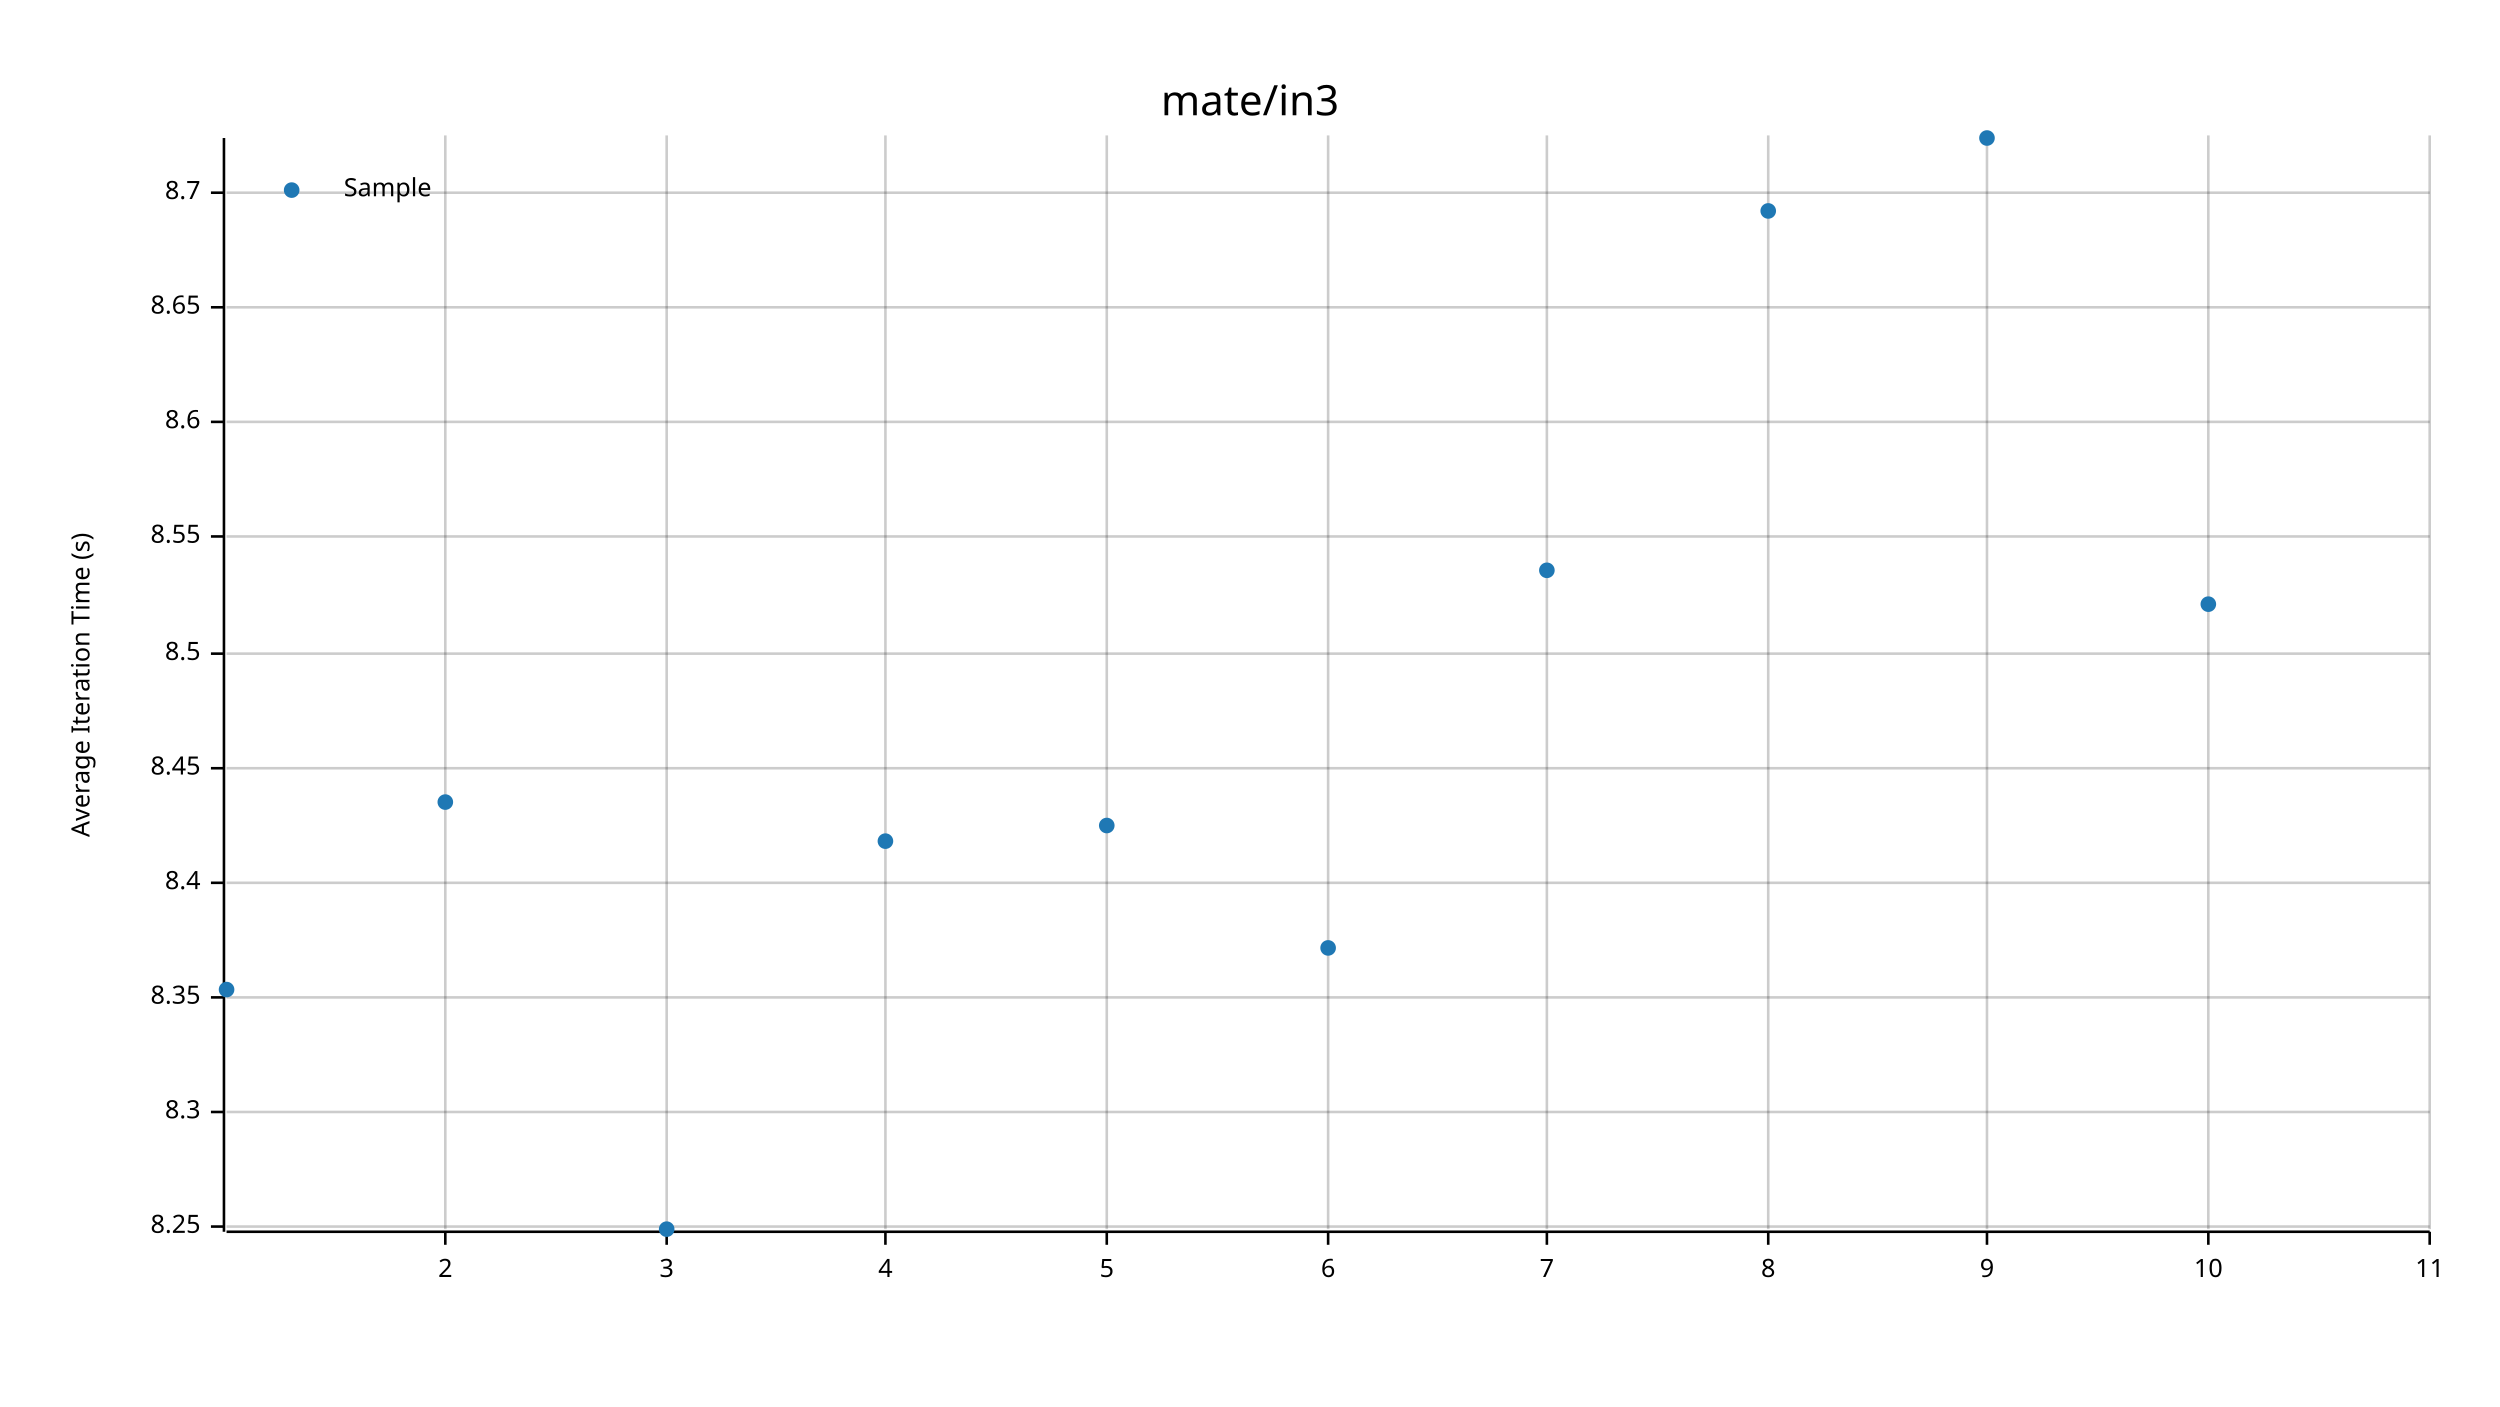
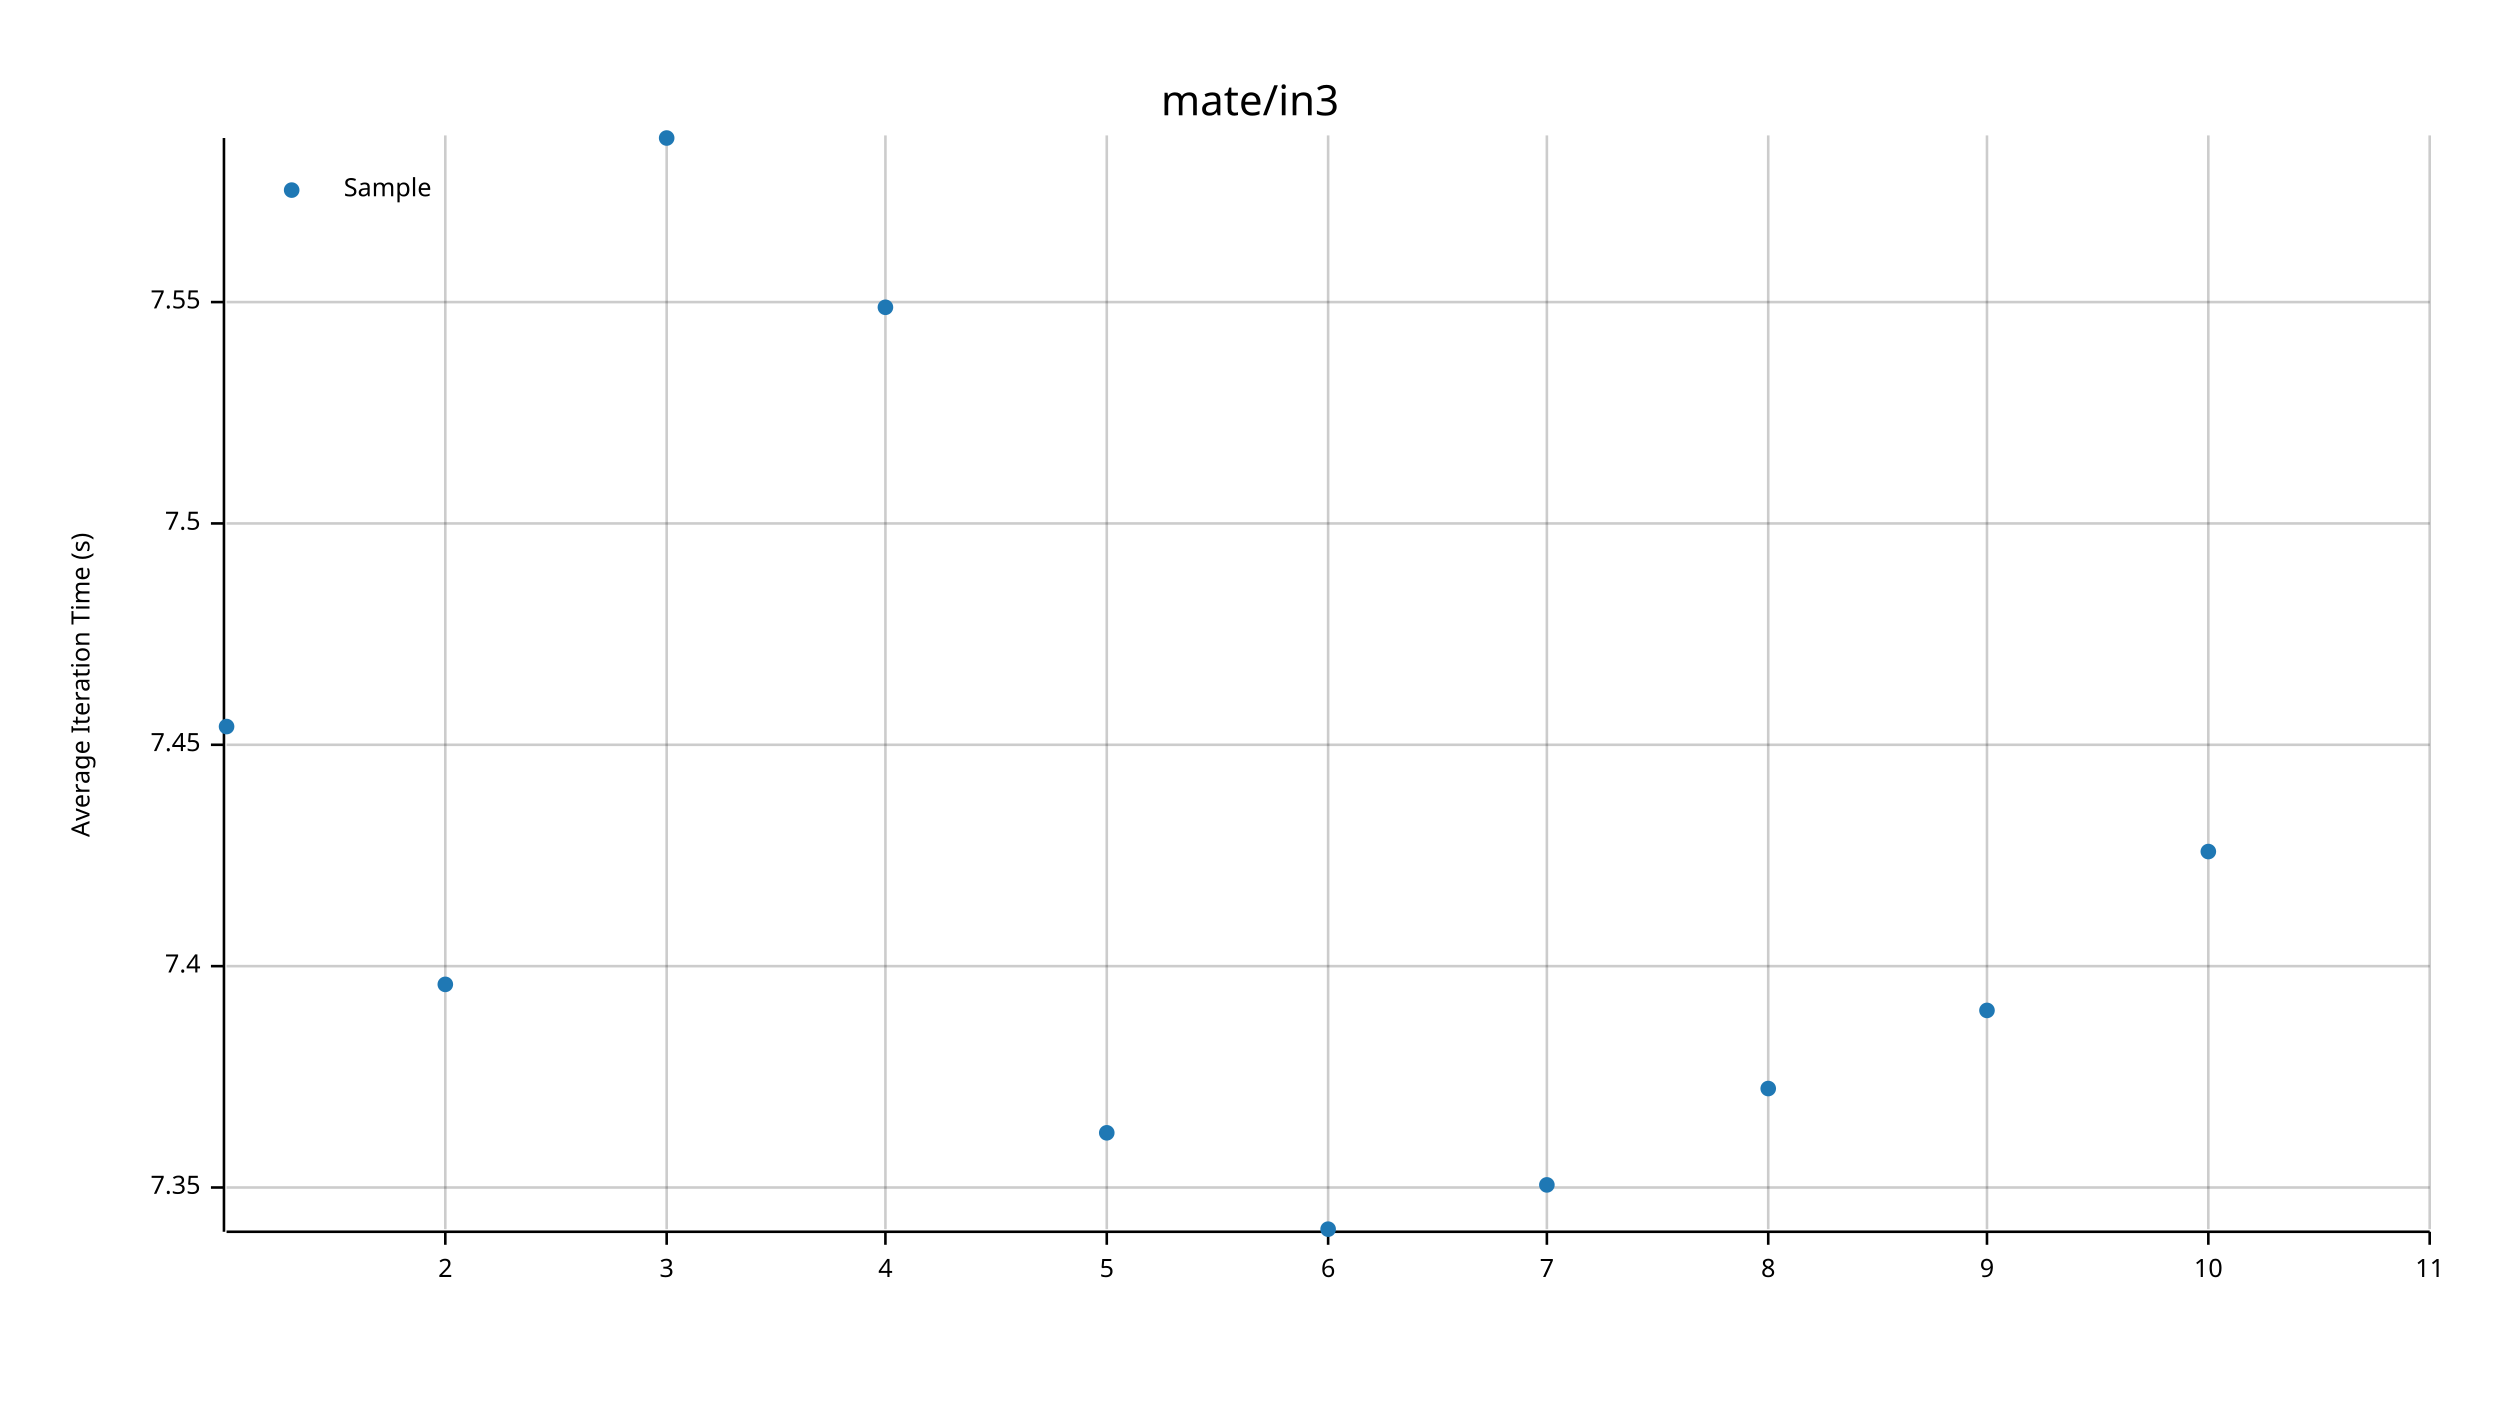
<svg xmlns="http://www.w3.org/2000/svg" width="960" height="540" viewBox="0 0 960 540">
  <text x="480" y="32" dy="0.76em" text-anchor="middle" font-family="sans-serif" font-size="16.129" opacity="1" fill="#000000">
mate/in3
</text>
  <text x="27" y="263" dy="0.76em" text-anchor="middle" font-family="sans-serif" font-size="9.677" opacity="1" fill="#000000" transform="rotate(270, 27, 263)">
Average Iteration Time (s)
</text>
  <line opacity="0.2" stroke="#000000" stroke-width="1" x1="171" y1="472" x2="171" y2="52" />
  <line opacity="0.2" stroke="#000000" stroke-width="1" x1="256" y1="472" x2="256" y2="52" />
  <line opacity="0.2" stroke="#000000" stroke-width="1" x1="340" y1="472" x2="340" y2="52" />
  <line opacity="0.2" stroke="#000000" stroke-width="1" x1="425" y1="472" x2="425" y2="52" />
  <line opacity="0.2" stroke="#000000" stroke-width="1" x1="510" y1="472" x2="510" y2="52" />
  <line opacity="0.2" stroke="#000000" stroke-width="1" x1="594" y1="472" x2="594" y2="52" />
  <line opacity="0.2" stroke="#000000" stroke-width="1" x1="679" y1="472" x2="679" y2="52" />
  <line opacity="0.2" stroke="#000000" stroke-width="1" x1="763" y1="472" x2="763" y2="52" />
  <line opacity="0.2" stroke="#000000" stroke-width="1" x1="848" y1="472" x2="848" y2="52" />
  <line opacity="0.2" stroke="#000000" stroke-width="1" x1="933" y1="472" x2="933" y2="52" />
-   <line opacity="0.2" stroke="#000000" stroke-width="1" x1="87" y1="471" x2="933" y2="471" />
-   <line opacity="0.2" stroke="#000000" stroke-width="1" x1="87" y1="427" x2="933" y2="427" />
-   <line opacity="0.2" stroke="#000000" stroke-width="1" x1="87" y1="383" x2="933" y2="383" />
-   <line opacity="0.2" stroke="#000000" stroke-width="1" x1="87" y1="339" x2="933" y2="339" />
-   <line opacity="0.2" stroke="#000000" stroke-width="1" x1="87" y1="295" x2="933" y2="295" />
-   <line opacity="0.2" stroke="#000000" stroke-width="1" x1="87" y1="251" x2="933" y2="251" />
-   <line opacity="0.2" stroke="#000000" stroke-width="1" x1="87" y1="206" x2="933" y2="206" />
-   <line opacity="0.2" stroke="#000000" stroke-width="1" x1="87" y1="162" x2="933" y2="162" />
-   <line opacity="0.2" stroke="#000000" stroke-width="1" x1="87" y1="118" x2="933" y2="118" />
-   <line opacity="0.2" stroke="#000000" stroke-width="1" x1="87" y1="74" x2="933" y2="74" />
+   <line opacity="0.2" stroke="#000000" stroke-width="1" x1="87" y1="456" x2="933" y2="456" />
+   <line opacity="0.2" stroke="#000000" stroke-width="1" x1="87" y1="371" x2="933" y2="371" />
+   <line opacity="0.2" stroke="#000000" stroke-width="1" x1="87" y1="286" x2="933" y2="286" />
+   <line opacity="0.2" stroke="#000000" stroke-width="1" x1="87" y1="201" x2="933" y2="201" />
+   <line opacity="0.2" stroke="#000000" stroke-width="1" x1="87" y1="116" x2="933" y2="116" />
  <polyline fill="none" opacity="1" stroke="#000000" stroke-width="1" points="86,53 86,473 " />
-   <text x="77" y="471" dy="0.5ex" text-anchor="end" font-family="sans-serif" font-size="9.677" opacity="1" fill="#000000">
- 8.25
+   <text x="77" y="456" dy="0.5ex" text-anchor="end" font-family="sans-serif" font-size="9.677" opacity="1" fill="#000000">
+ 7.35
</text>
-   <polyline fill="none" opacity="1" stroke="#000000" stroke-width="1" points="81,471 86,471 " />
-   <text x="77" y="427" dy="0.5ex" text-anchor="end" font-family="sans-serif" font-size="9.677" opacity="1" fill="#000000">
- 8.3
+   <polyline fill="none" opacity="1" stroke="#000000" stroke-width="1" points="81,456 86,456 " />
+   <text x="77" y="371" dy="0.5ex" text-anchor="end" font-family="sans-serif" font-size="9.677" opacity="1" fill="#000000">
+ 7.4
</text>
-   <polyline fill="none" opacity="1" stroke="#000000" stroke-width="1" points="81,427 86,427 " />
-   <text x="77" y="383" dy="0.5ex" text-anchor="end" font-family="sans-serif" font-size="9.677" opacity="1" fill="#000000">
- 8.35
+   <polyline fill="none" opacity="1" stroke="#000000" stroke-width="1" points="81,371 86,371 " />
+   <text x="77" y="286" dy="0.5ex" text-anchor="end" font-family="sans-serif" font-size="9.677" opacity="1" fill="#000000">
+ 7.45
</text>
-   <polyline fill="none" opacity="1" stroke="#000000" stroke-width="1" points="81,383 86,383 " />
-   <text x="77" y="339" dy="0.5ex" text-anchor="end" font-family="sans-serif" font-size="9.677" opacity="1" fill="#000000">
- 8.4
+   <polyline fill="none" opacity="1" stroke="#000000" stroke-width="1" points="81,286 86,286 " />
+   <text x="77" y="201" dy="0.5ex" text-anchor="end" font-family="sans-serif" font-size="9.677" opacity="1" fill="#000000">
+ 7.5
</text>
-   <polyline fill="none" opacity="1" stroke="#000000" stroke-width="1" points="81,339 86,339 " />
-   <text x="77" y="295" dy="0.5ex" text-anchor="end" font-family="sans-serif" font-size="9.677" opacity="1" fill="#000000">
- 8.45
+   <polyline fill="none" opacity="1" stroke="#000000" stroke-width="1" points="81,201 86,201 " />
+   <text x="77" y="116" dy="0.5ex" text-anchor="end" font-family="sans-serif" font-size="9.677" opacity="1" fill="#000000">
+ 7.55
</text>
-   <polyline fill="none" opacity="1" stroke="#000000" stroke-width="1" points="81,295 86,295 " />
-   <text x="77" y="251" dy="0.5ex" text-anchor="end" font-family="sans-serif" font-size="9.677" opacity="1" fill="#000000">
- 8.5
- </text>
-   <polyline fill="none" opacity="1" stroke="#000000" stroke-width="1" points="81,251 86,251 " />
-   <text x="77" y="206" dy="0.5ex" text-anchor="end" font-family="sans-serif" font-size="9.677" opacity="1" fill="#000000">
- 8.55
- </text>
-   <polyline fill="none" opacity="1" stroke="#000000" stroke-width="1" points="81,206 86,206 " />
-   <text x="77" y="162" dy="0.5ex" text-anchor="end" font-family="sans-serif" font-size="9.677" opacity="1" fill="#000000">
- 8.6
- </text>
-   <polyline fill="none" opacity="1" stroke="#000000" stroke-width="1" points="81,162 86,162 " />
-   <text x="77" y="118" dy="0.5ex" text-anchor="end" font-family="sans-serif" font-size="9.677" opacity="1" fill="#000000">
- 8.65
- </text>
-   <polyline fill="none" opacity="1" stroke="#000000" stroke-width="1" points="81,118 86,118 " />
-   <text x="77" y="74" dy="0.5ex" text-anchor="end" font-family="sans-serif" font-size="9.677" opacity="1" fill="#000000">
- 8.7
- </text>
-   <polyline fill="none" opacity="1" stroke="#000000" stroke-width="1" points="81,74 86,74 " />
+   <polyline fill="none" opacity="1" stroke="#000000" stroke-width="1" points="81,116 86,116 " />
  <polyline fill="none" opacity="1" stroke="#000000" stroke-width="1" points="87,473 933,473 " />
  <text x="171" y="483" dy="0.76em" text-anchor="middle" font-family="sans-serif" font-size="9.677" opacity="1" fill="#000000">
2
</text>
  <polyline fill="none" opacity="1" stroke="#000000" stroke-width="1" points="171,473 171,478 " />
  <text x="256" y="483" dy="0.76em" text-anchor="middle" font-family="sans-serif" font-size="9.677" opacity="1" fill="#000000">
3
</text>
  <polyline fill="none" opacity="1" stroke="#000000" stroke-width="1" points="256,473 256,478 " />
  <text x="340" y="483" dy="0.76em" text-anchor="middle" font-family="sans-serif" font-size="9.677" opacity="1" fill="#000000">
4
</text>
  <polyline fill="none" opacity="1" stroke="#000000" stroke-width="1" points="340,473 340,478 " />
  <text x="425" y="483" dy="0.76em" text-anchor="middle" font-family="sans-serif" font-size="9.677" opacity="1" fill="#000000">
5
</text>
  <polyline fill="none" opacity="1" stroke="#000000" stroke-width="1" points="425,473 425,478 " />
  <text x="510" y="483" dy="0.76em" text-anchor="middle" font-family="sans-serif" font-size="9.677" opacity="1" fill="#000000">
6
</text>
  <polyline fill="none" opacity="1" stroke="#000000" stroke-width="1" points="510,473 510,478 " />
  <text x="594" y="483" dy="0.76em" text-anchor="middle" font-family="sans-serif" font-size="9.677" opacity="1" fill="#000000">
7
</text>
  <polyline fill="none" opacity="1" stroke="#000000" stroke-width="1" points="594,473 594,478 " />
  <text x="679" y="483" dy="0.76em" text-anchor="middle" font-family="sans-serif" font-size="9.677" opacity="1" fill="#000000">
8
</text>
  <polyline fill="none" opacity="1" stroke="#000000" stroke-width="1" points="679,473 679,478 " />
  <text x="763" y="483" dy="0.76em" text-anchor="middle" font-family="sans-serif" font-size="9.677" opacity="1" fill="#000000">
9
</text>
  <polyline fill="none" opacity="1" stroke="#000000" stroke-width="1" points="763,473 763,478 " />
  <text x="848" y="483" dy="0.76em" text-anchor="middle" font-family="sans-serif" font-size="9.677" opacity="1" fill="#000000">
10
</text>
  <polyline fill="none" opacity="1" stroke="#000000" stroke-width="1" points="848,473 848,478 " />
  <text x="933" y="483" dy="0.76em" text-anchor="middle" font-family="sans-serif" font-size="9.677" opacity="1" fill="#000000">
11
</text>
  <polyline fill="none" opacity="1" stroke="#000000" stroke-width="1" points="933,473 933,478 " />
-   <circle cx="87" cy="380" r="3" opacity="1" fill="#1F78B4" stroke="none" />
-   <circle cx="171" cy="308" r="3" opacity="1" fill="#1F78B4" stroke="none" />
-   <circle cx="256" cy="472" r="3" opacity="1" fill="#1F78B4" stroke="none" />
-   <circle cx="340" cy="323" r="3" opacity="1" fill="#1F78B4" stroke="none" />
-   <circle cx="425" cy="317" r="3" opacity="1" fill="#1F78B4" stroke="none" />
-   <circle cx="510" cy="364" r="3" opacity="1" fill="#1F78B4" stroke="none" />
-   <circle cx="594" cy="219" r="3" opacity="1" fill="#1F78B4" stroke="none" />
-   <circle cx="679" cy="81" r="3" opacity="1" fill="#1F78B4" stroke="none" />
-   <circle cx="763" cy="53" r="3" opacity="1" fill="#1F78B4" stroke="none" />
-   <circle cx="848" cy="232" r="3" opacity="1" fill="#1F78B4" stroke="none" />
+   <circle cx="87" cy="279" r="3" opacity="1" fill="#1F78B4" stroke="none" />
+   <circle cx="171" cy="378" r="3" opacity="1" fill="#1F78B4" stroke="none" />
+   <circle cx="256" cy="53" r="3" opacity="1" fill="#1F78B4" stroke="none" />
+   <circle cx="340" cy="118" r="3" opacity="1" fill="#1F78B4" stroke="none" />
+   <circle cx="425" cy="435" r="3" opacity="1" fill="#1F78B4" stroke="none" />
+   <circle cx="510" cy="472" r="3" opacity="1" fill="#1F78B4" stroke="none" />
+   <circle cx="594" cy="455" r="3" opacity="1" fill="#1F78B4" stroke="none" />
+   <circle cx="679" cy="418" r="3" opacity="1" fill="#1F78B4" stroke="none" />
+   <circle cx="763" cy="388" r="3" opacity="1" fill="#1F78B4" stroke="none" />
+   <circle cx="848" cy="327" r="3" opacity="1" fill="#1F78B4" stroke="none" />
  <text x="132" y="68" dy="0.76em" text-anchor="start" font-family="sans-serif" font-size="9.677" opacity="1" fill="#000000">
Sample
</text>
  <circle cx="112" cy="73" r="3" opacity="1" fill="#1F78B4" stroke="none" />
</svg>
